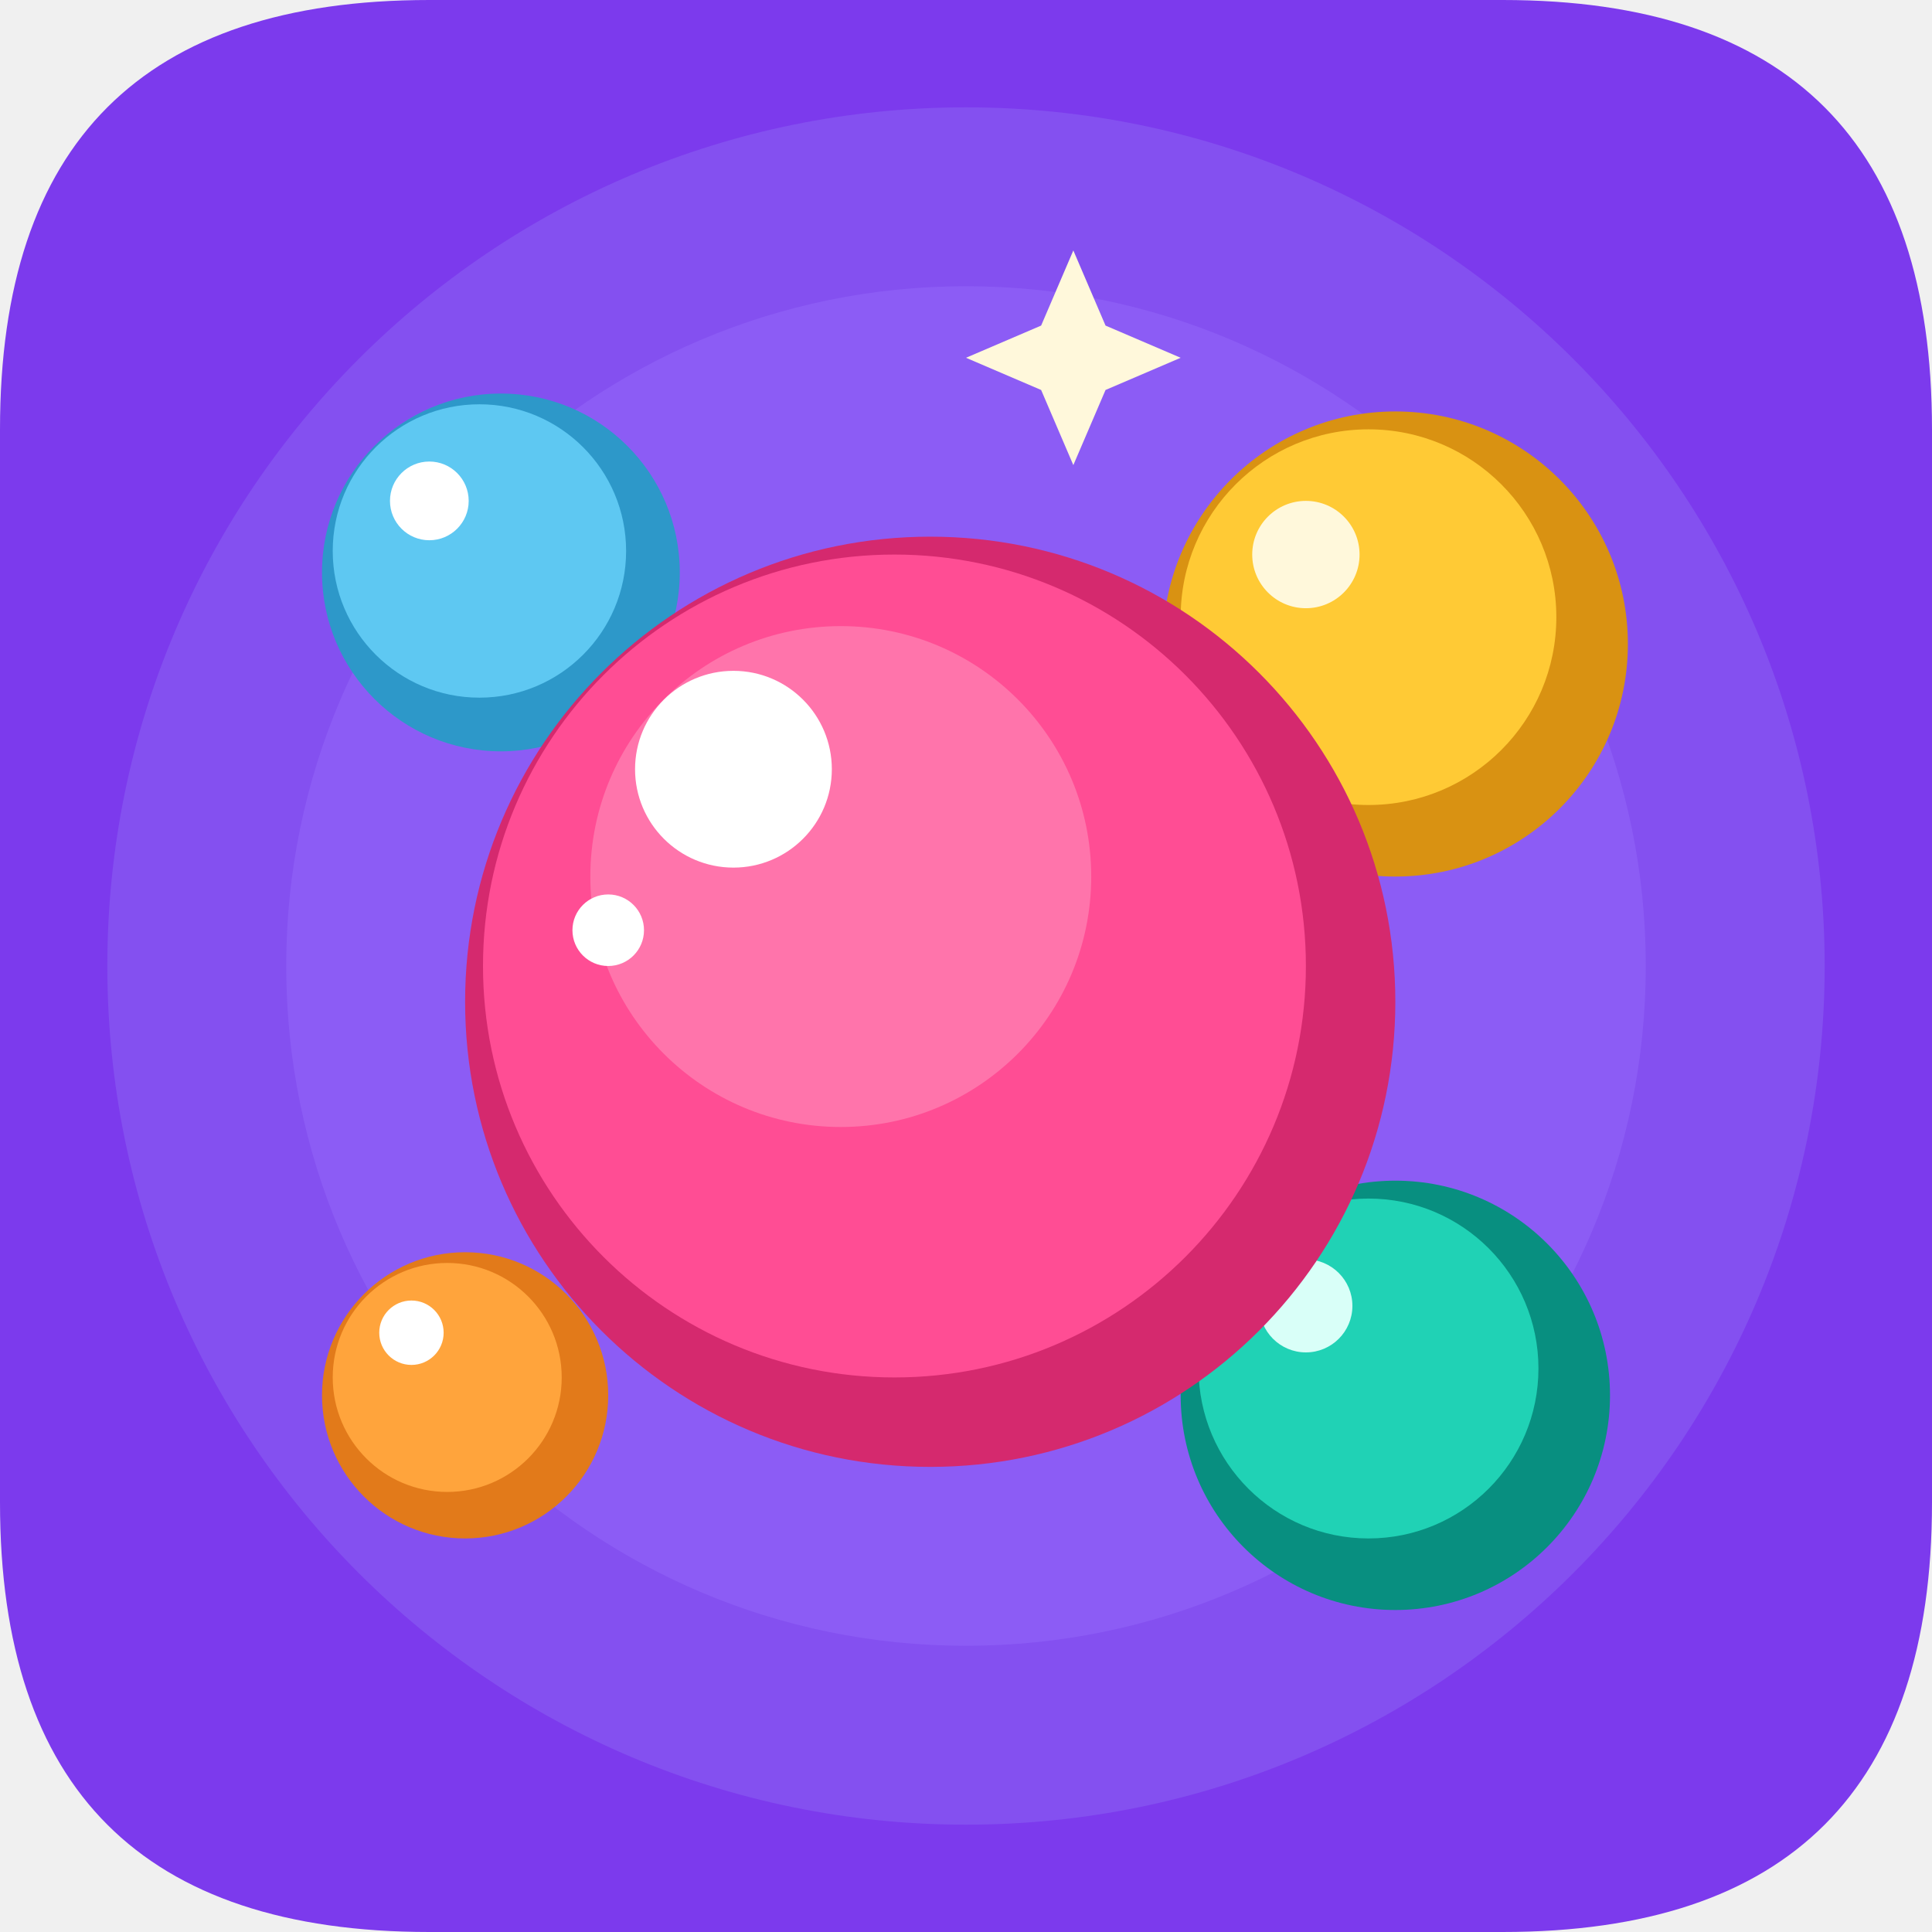
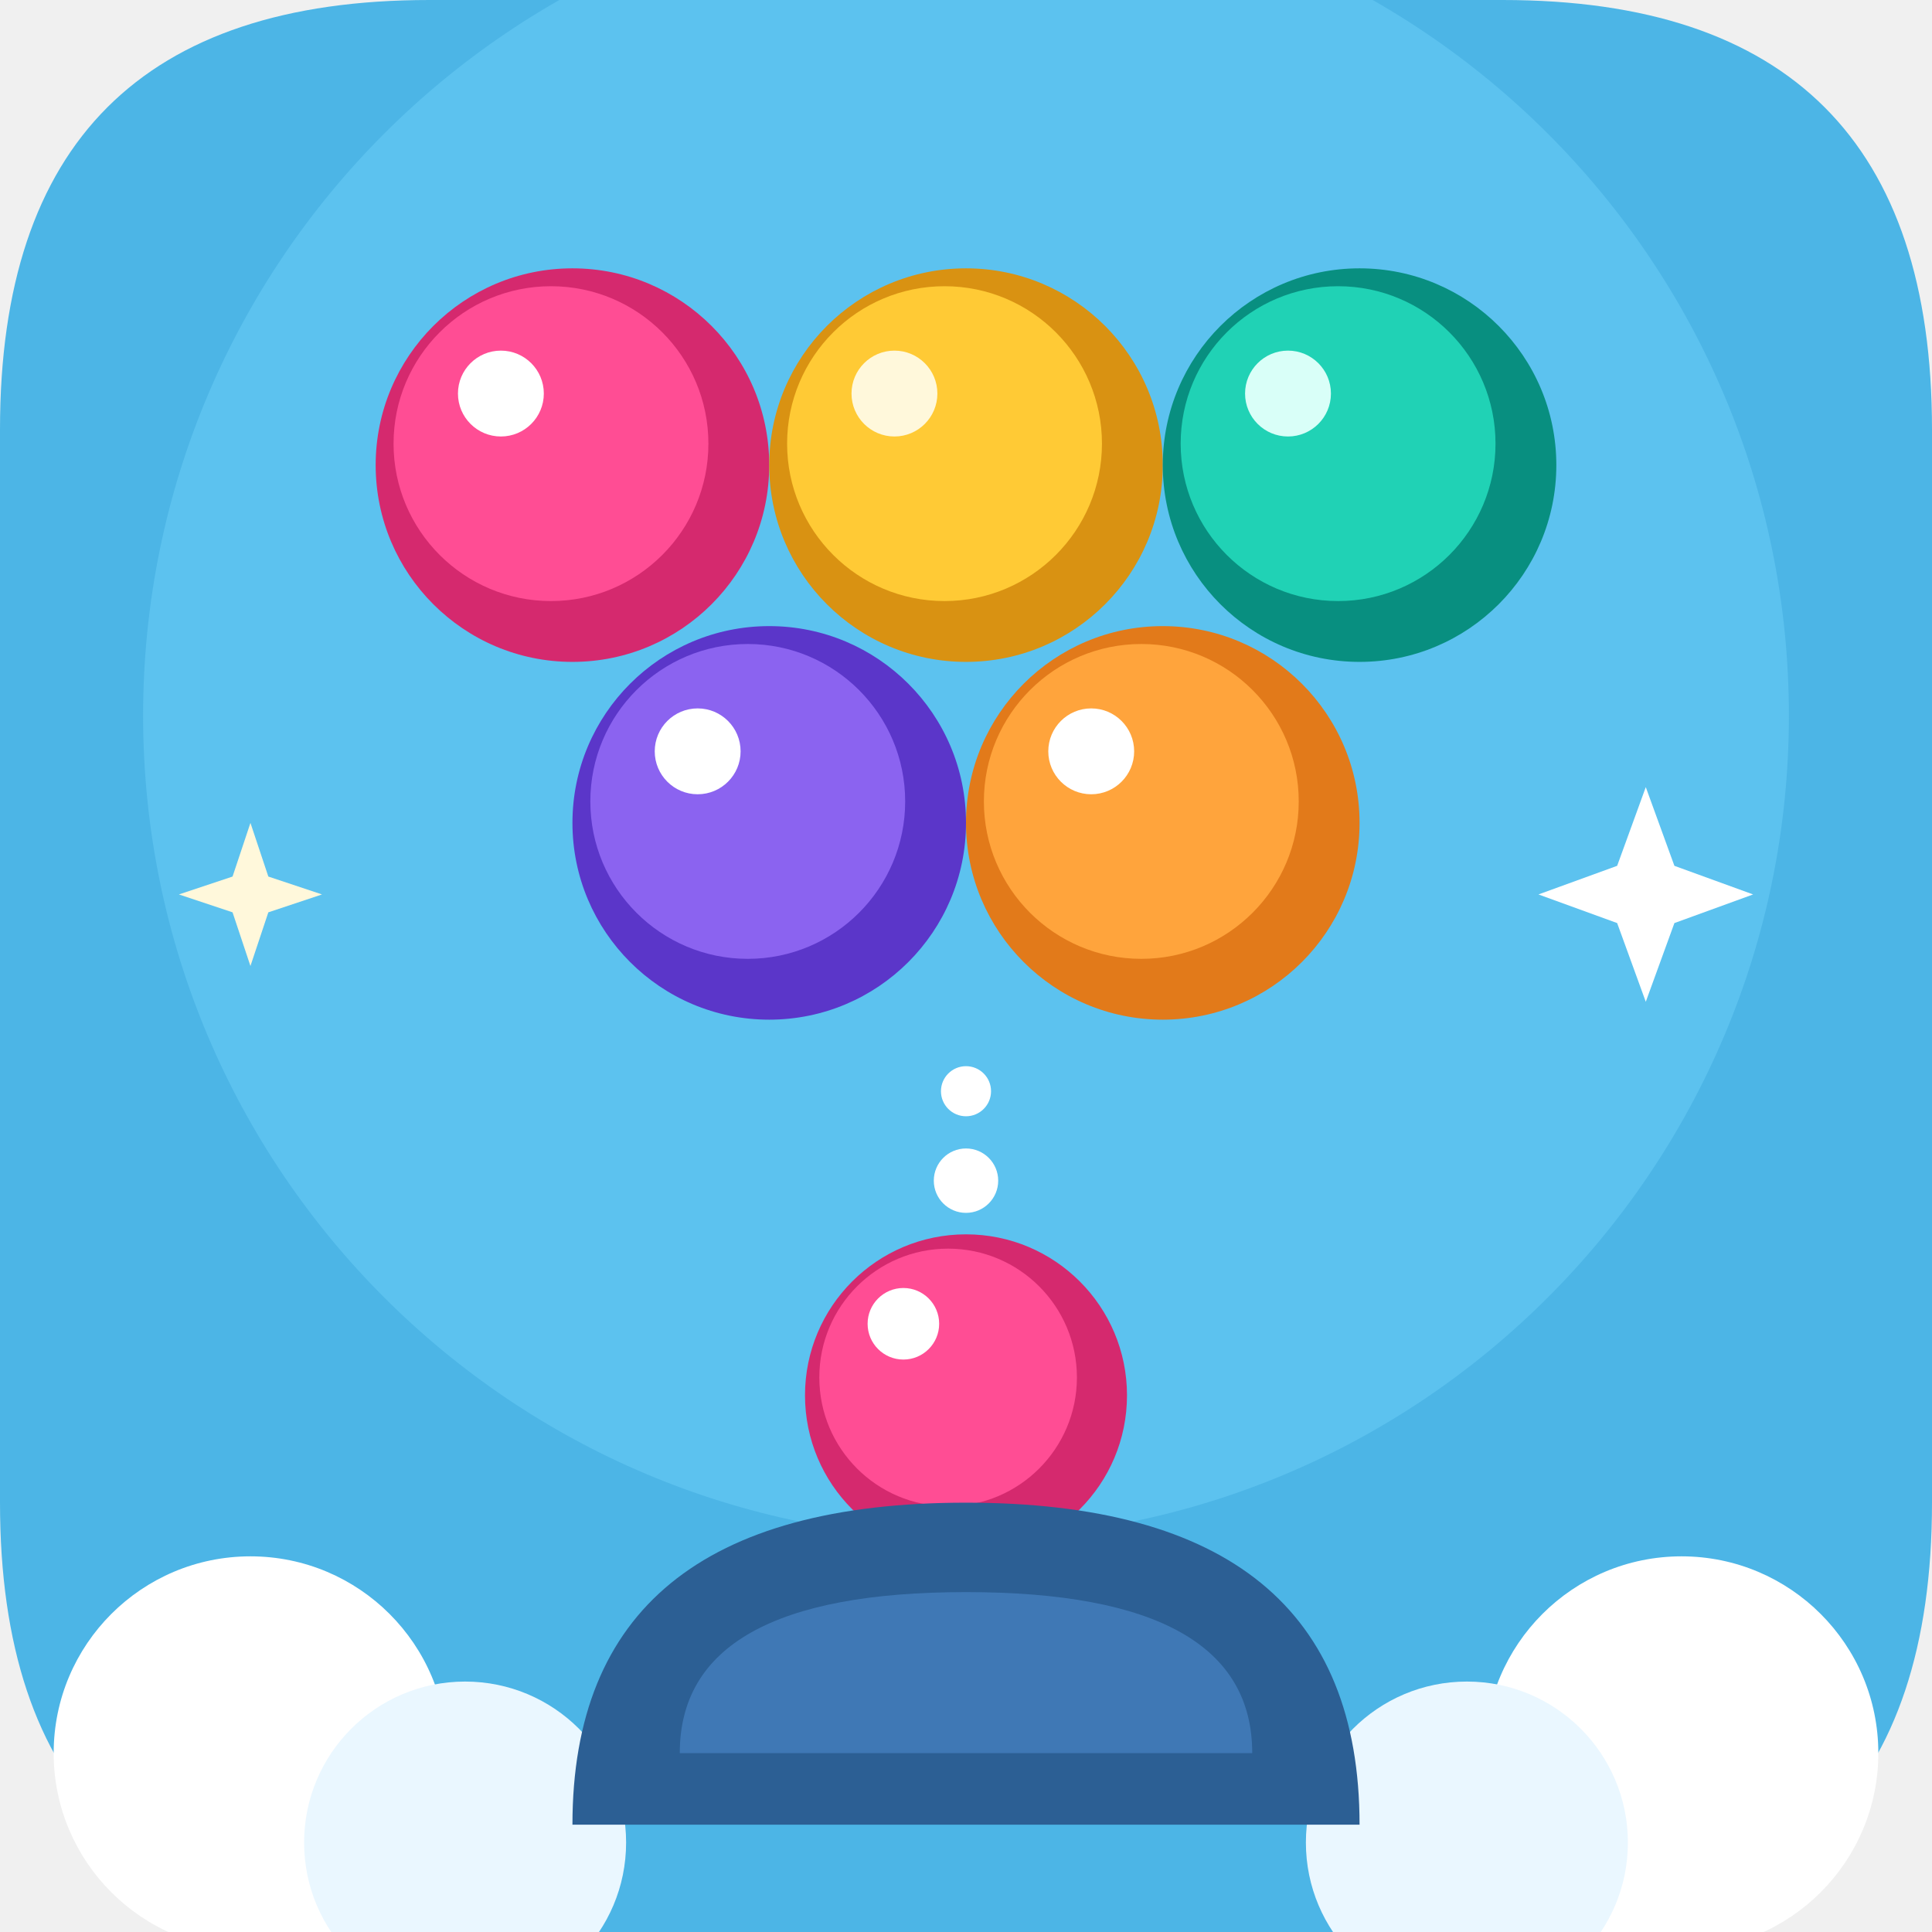
<svg xmlns="http://www.w3.org/2000/svg" viewBox="0 0 108 108">
-   <path data-background="true" fill="#7c3aed" d="M24 0H84Q108 0 108 24V84Q108 108 84 108H24Q0 108 0 84V24Q0 0 24 0Z" />
-   <path fill="#8450f0" d="M6 54A48 48 0 1 0 102 54A48 48 0 1 0 6 54Z" />
-   <path fill="#8c5cf5" d="M16 54A38 38 0 1 0 92 54A38 38 0 1 0 16 54Z" />
-   <path fill="#d99212" d="M65 36A13 13 0 1 0 91 36A13 13 0 1 0 65 36Z" />
-   <path fill="#ffca35" d="M66 34.5A10.5 10.5 0 1 0 87 34.5A10.5 10.5 0 1 0 66 34.5Z" />
-   <path fill="#fff8db" d="M70 31A3 3 0 1 0 76 31A3 3 0 1 0 70 31Z" />
-   <path fill="#088f80" d="M66 78A12 12 0 1 0 90 78A12 12 0 1 0 66 78Z" />
-   <path fill="#20d2b5" d="M67 76.5A9.5 9.5 0 1 0 86 76.5A9.5 9.5 0 1 0 67 76.5Z" />
-   <path fill="#d9fff8" d="M70.4 73A2.6 2.6 0 1 0 75.6 73A2.6 2.6 0 1 0 70.4 73Z" />
-   <path fill="#2d98c9" d="M18 32A10 10 0 1 0 38 32A10 10 0 1 0 18 32Z" />
-   <path fill="#5ec8f2" d="M18.6 30.8A8.2 8.2 0 1 0 35 30.8A8.2 8.2 0 1 0 18.6 30.8Z" />
-   <path fill="#ffffff" d="M21.8 28A2.2 2.2 0 1 0 26.2 28A2.2 2.2 0 1 0 21.8 28Z" />
-   <path fill="#e27a1a" d="M18 78A8 8 0 1 0 34 78A8 8 0 1 0 18 78Z" />
-   <path fill="#ffa43c" d="M18.6 77A6.4 6.4 0 1 0 31.4 77A6.4 6.4 0 1 0 18.6 77Z" />
-   <path fill="#ffffff" d="M21.2 74.5A1.8 1.8 0 1 0 24.8 74.5A1.8 1.8 0 1 0 21.2 74.5Z" />
-   <path fill="#d5296e" d="M26 56A26 26 0 1 0 78 56A26 26 0 1 0 26 56Z" />
-   <path fill="#ff4d94" d="M27 54A23 23 0 1 0 73 54A23 23 0 1 0 27 54Z" />
-   <path fill="#ff74ab" d="M33 49A14 14 0 1 0 61 49A14 14 0 1 0 33 49Z" />
-   <path fill="#ffffff" d="M35.5 43A5.5 5.5 0 1 0 46.5 43A5.5 5.5 0 1 0 35.5 43Z" />
-   <path fill="#ffffff" d="M32 52A2 2 0 1 0 36 52A2 2 0 1 0 32 52Z" />
-   <path fill="#fff8db" d="M60 14L61.8 18.2L66 20L61.8 21.8L60 26L58.2 21.8L54 20L58.2 18.2Z" />
+   <path data-background="true" fill="#4cb5e6" d="M24 0H84Q108 0 108 24V84Q108 108 84 108H24Q0 108 0 84V24Q0 0 24 0Z" />
+   <path fill="#5cc2ef" d="M8 40A46 46 0 1 0 100 40A46 46 0 1 0 8 40Z" />
+   <path fill="#d5296e" d="M21 26A11 11 0 1 0 43 26A11 11 0 1 0 21 26Z" />
+   <path fill="#ff4d94" d="M22 24.8A8.8 8.8 0 1 0 39.6 24.8A8.8 8.8 0 1 0 22 24.8Z" />
+   <path fill="#ffffff" d="M25.6 22A2.4 2.4 0 1 0 30.4 22A2.4 2.4 0 1 0 25.6 22Z" />
+   <path fill="#d99212" d="M43 26A11 11 0 1 0 65 26A11 11 0 1 0 43 26Z" />
+   <path fill="#ffca35" d="M44 24.8A8.8 8.8 0 1 0 61.6 24.8A8.8 8.8 0 1 0 44 24.8Z" />
+   <path fill="#fff8db" d="M47.6 22A2.4 2.4 0 1 0 52.4 22A2.4 2.4 0 1 0 47.6 22Z" />
+   <path fill="#088f80" d="M65 26A11 11 0 1 0 87 26A11 11 0 1 0 65 26Z" />
+   <path fill="#20d2b5" d="M66 24.8A8.8 8.8 0 1 0 83.6 24.8A8.8 8.8 0 1 0 66 24.8Z" />
+   <path fill="#d9fff8" d="M69.6 22A2.4 2.4 0 1 0 74.4 22A2.4 2.4 0 1 0 69.6 22Z" />
+   <path fill="#5b36c9" d="M32 46A11 11 0 1 0 54 46A11 11 0 1 0 32 46Z" />
+   <path fill="#8b63f0" d="M33 44.8A8.8 8.8 0 1 0 50.6 44.8A8.8 8.8 0 1 0 33 44.8Z" />
+   <path fill="#ffffff" d="M36.6 42A2.4 2.4 0 1 0 41.4 42A2.4 2.4 0 1 0 36.6 42Z" />
+   <path fill="#e27a1a" d="M54 46A11 11 0 1 0 76 46A11 11 0 1 0 54 46Z" />
+   <path fill="#ffa43c" d="M55 44.8A8.8 8.8 0 1 0 72.6 44.8A8.8 8.8 0 1 0 55 44.8Z" />
+   <path fill="#ffffff" d="M58.6 42A2.4 2.4 0 1 0 63.4 42A2.4 2.4 0 1 0 58.6 42Z" />
+   <path fill="#ffffff" d="M52.2 66A1.8 1.8 0 1 0 55.8 66A1.8 1.8 0 1 0 52.2 66Z" />
+   <path fill="#ffffff" d="M52.6 61A1.4 1.4 0 1 0 55.4 61A1.4 1.4 0 1 0 52.6 61Z" />
+   <path fill="#ffffff" d="M3 98A11 11 0 1 0 25 98A11 11 0 1 0 3 98Z" />
+   <path fill="#eaf7ff" d="M17 103A9 9 0 1 0 35 103A9 9 0 1 0 17 103Z" />
+   <path fill="#ffffff" d="M83 98A11 11 0 1 0 105 98A11 11 0 1 0 83 98Z" />
+   <path fill="#eaf7ff" d="M73 103A9 9 0 1 0 91 103A9 9 0 1 0 73 103Z" />
+   <path fill="#d5296e" d="M45 78A9 9 0 1 0 63 78A9 9 0 1 0 45 78Z" />
+   <path fill="#ff4d94" d="M45.8 77A7.2 7.2 0 1 0 60.2 77A7.2 7.2 0 1 0 45.8 77Z" />
+   <path fill="#ffffff" d="M48.5 74A2 2 0 1 0 52.5 74A2 2 0 1 0 48.5 74Z" />
+   <path fill="#2c5f94" d="M32 102Q32 84 54 84Q76 84 76 102Z" />
+   <path fill="#3f78b5" d="M38 98Q38 89 54 89Q70 89 70 98Z" />
+   <path fill="#ffffff" d="M92 44L93.6 48.4L98 50L93.6 51.6L92 56L90.4 51.6L86 50L90.4 48.4Z" />
+   <path fill="#fff8db" d="M14 46L15 49L18 50L15 51L14 54L13 51L10 50L13 49Z" />
</svg>
